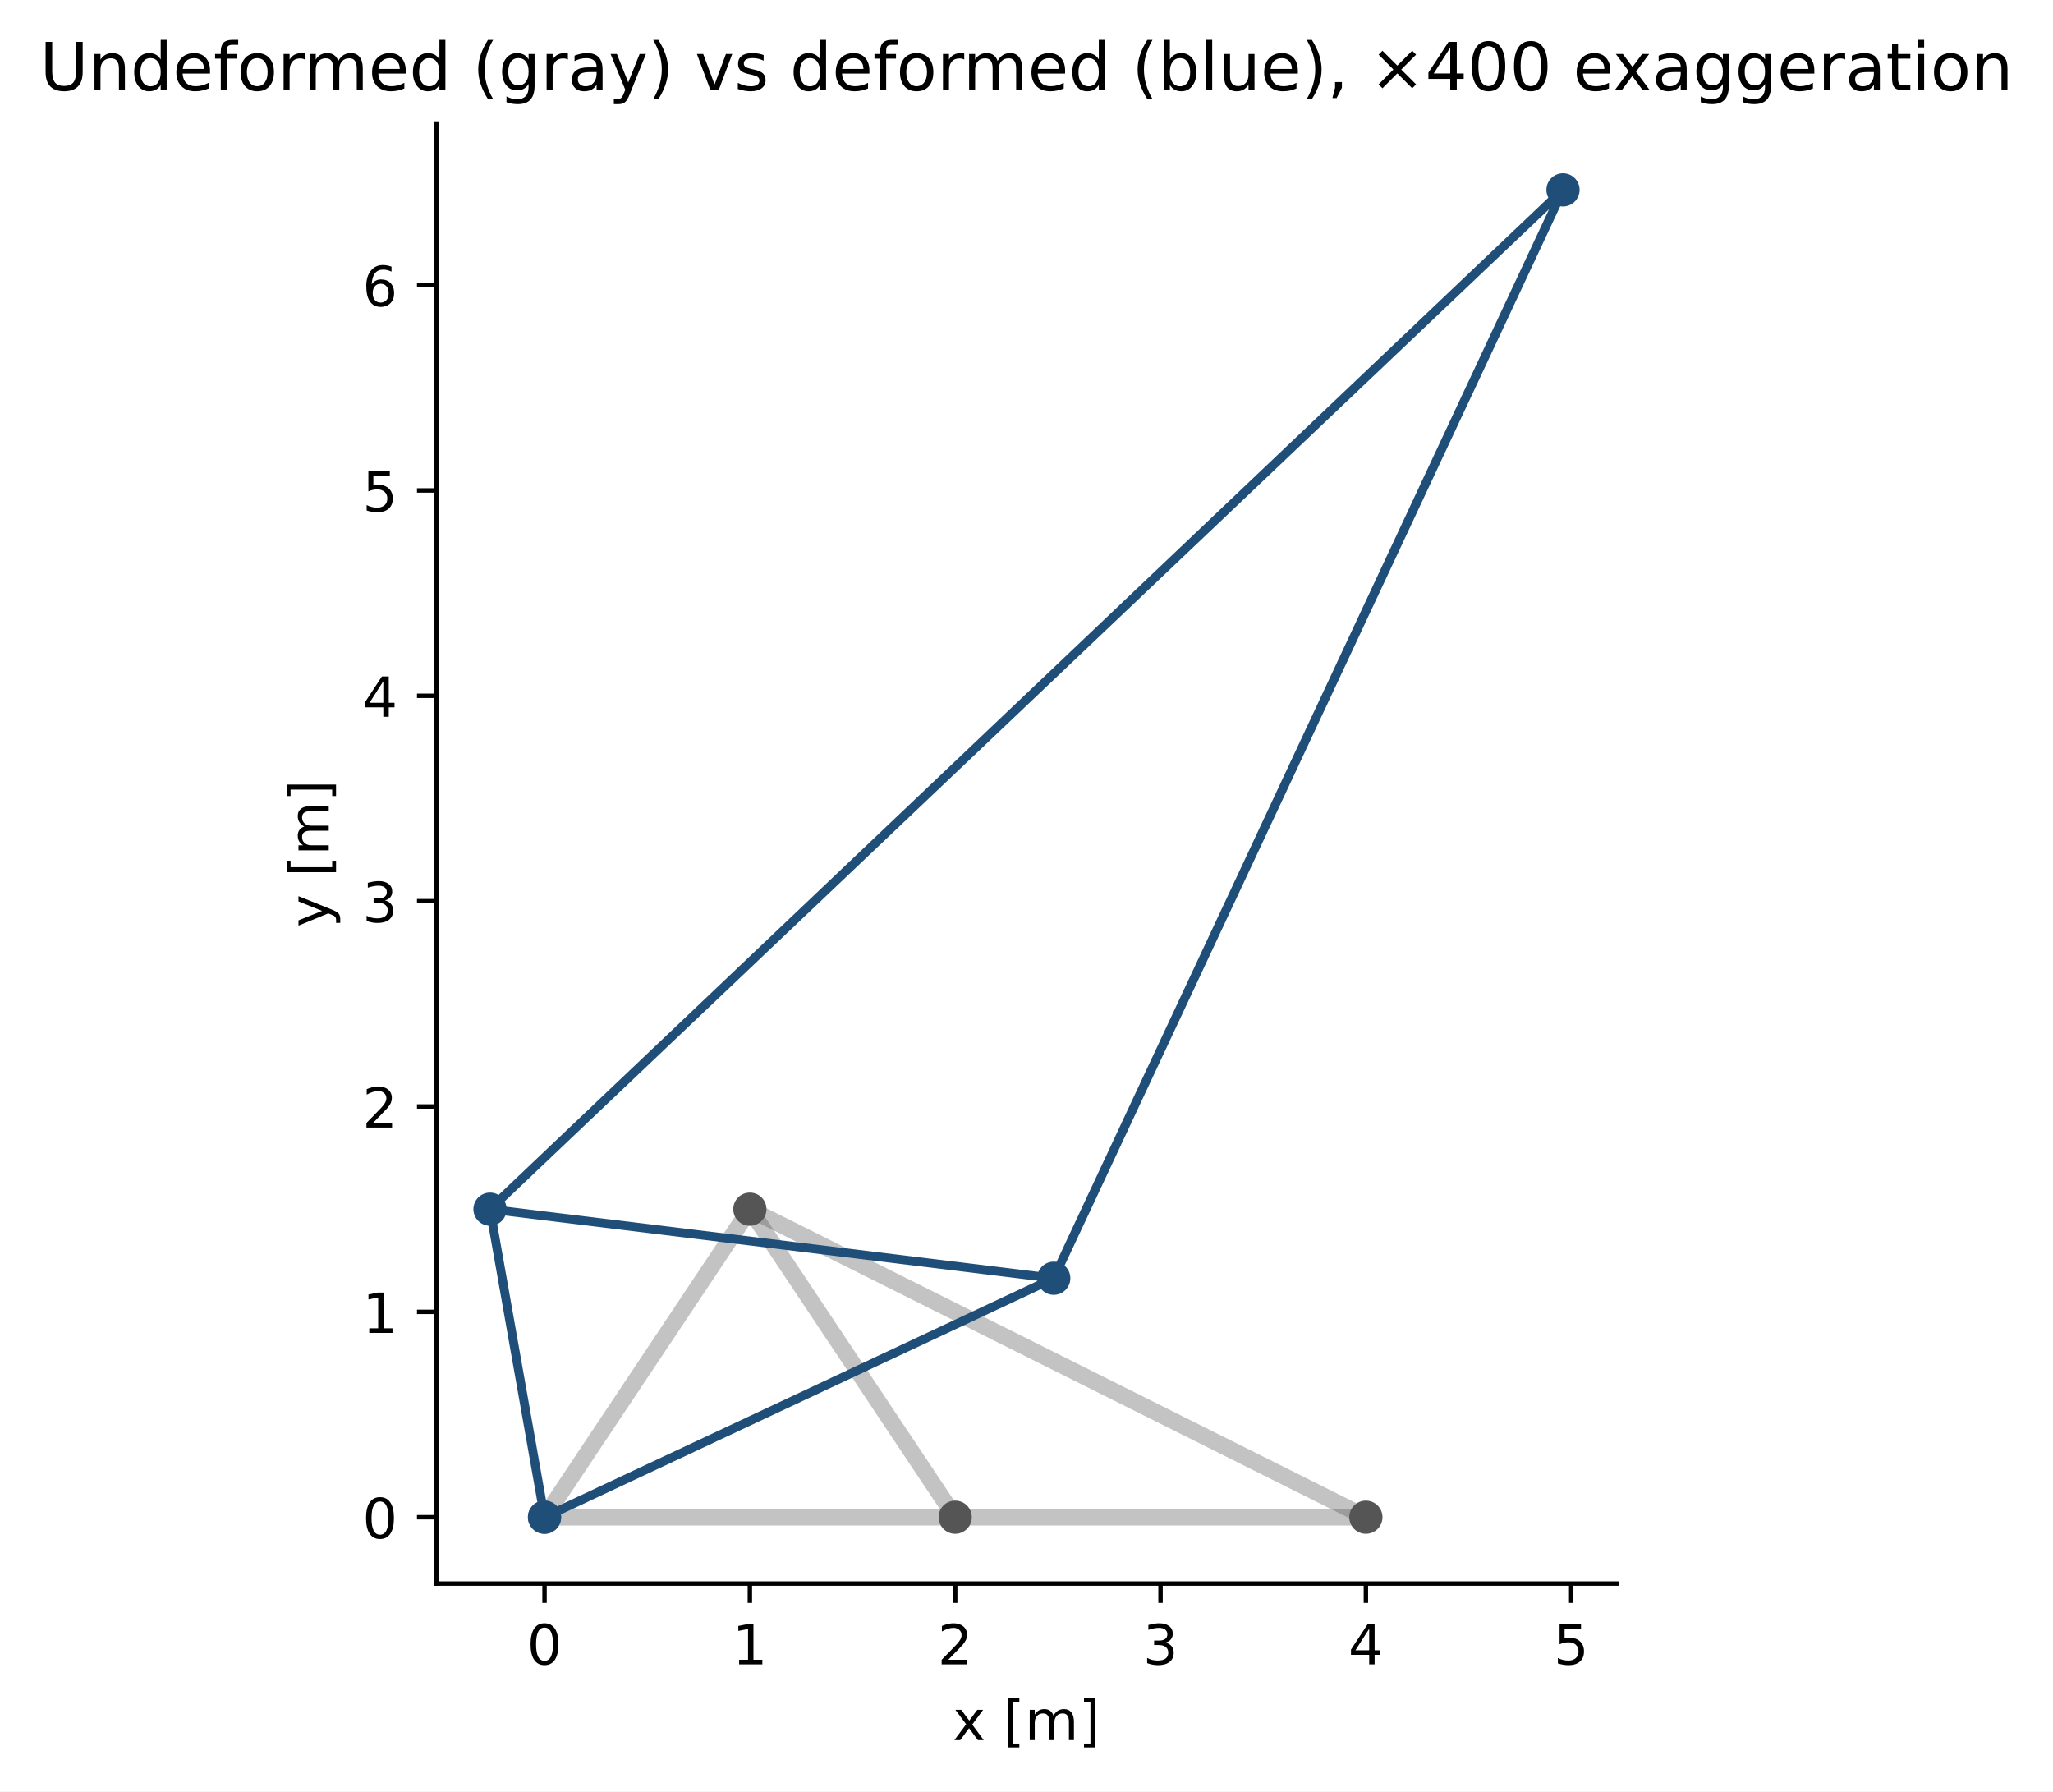
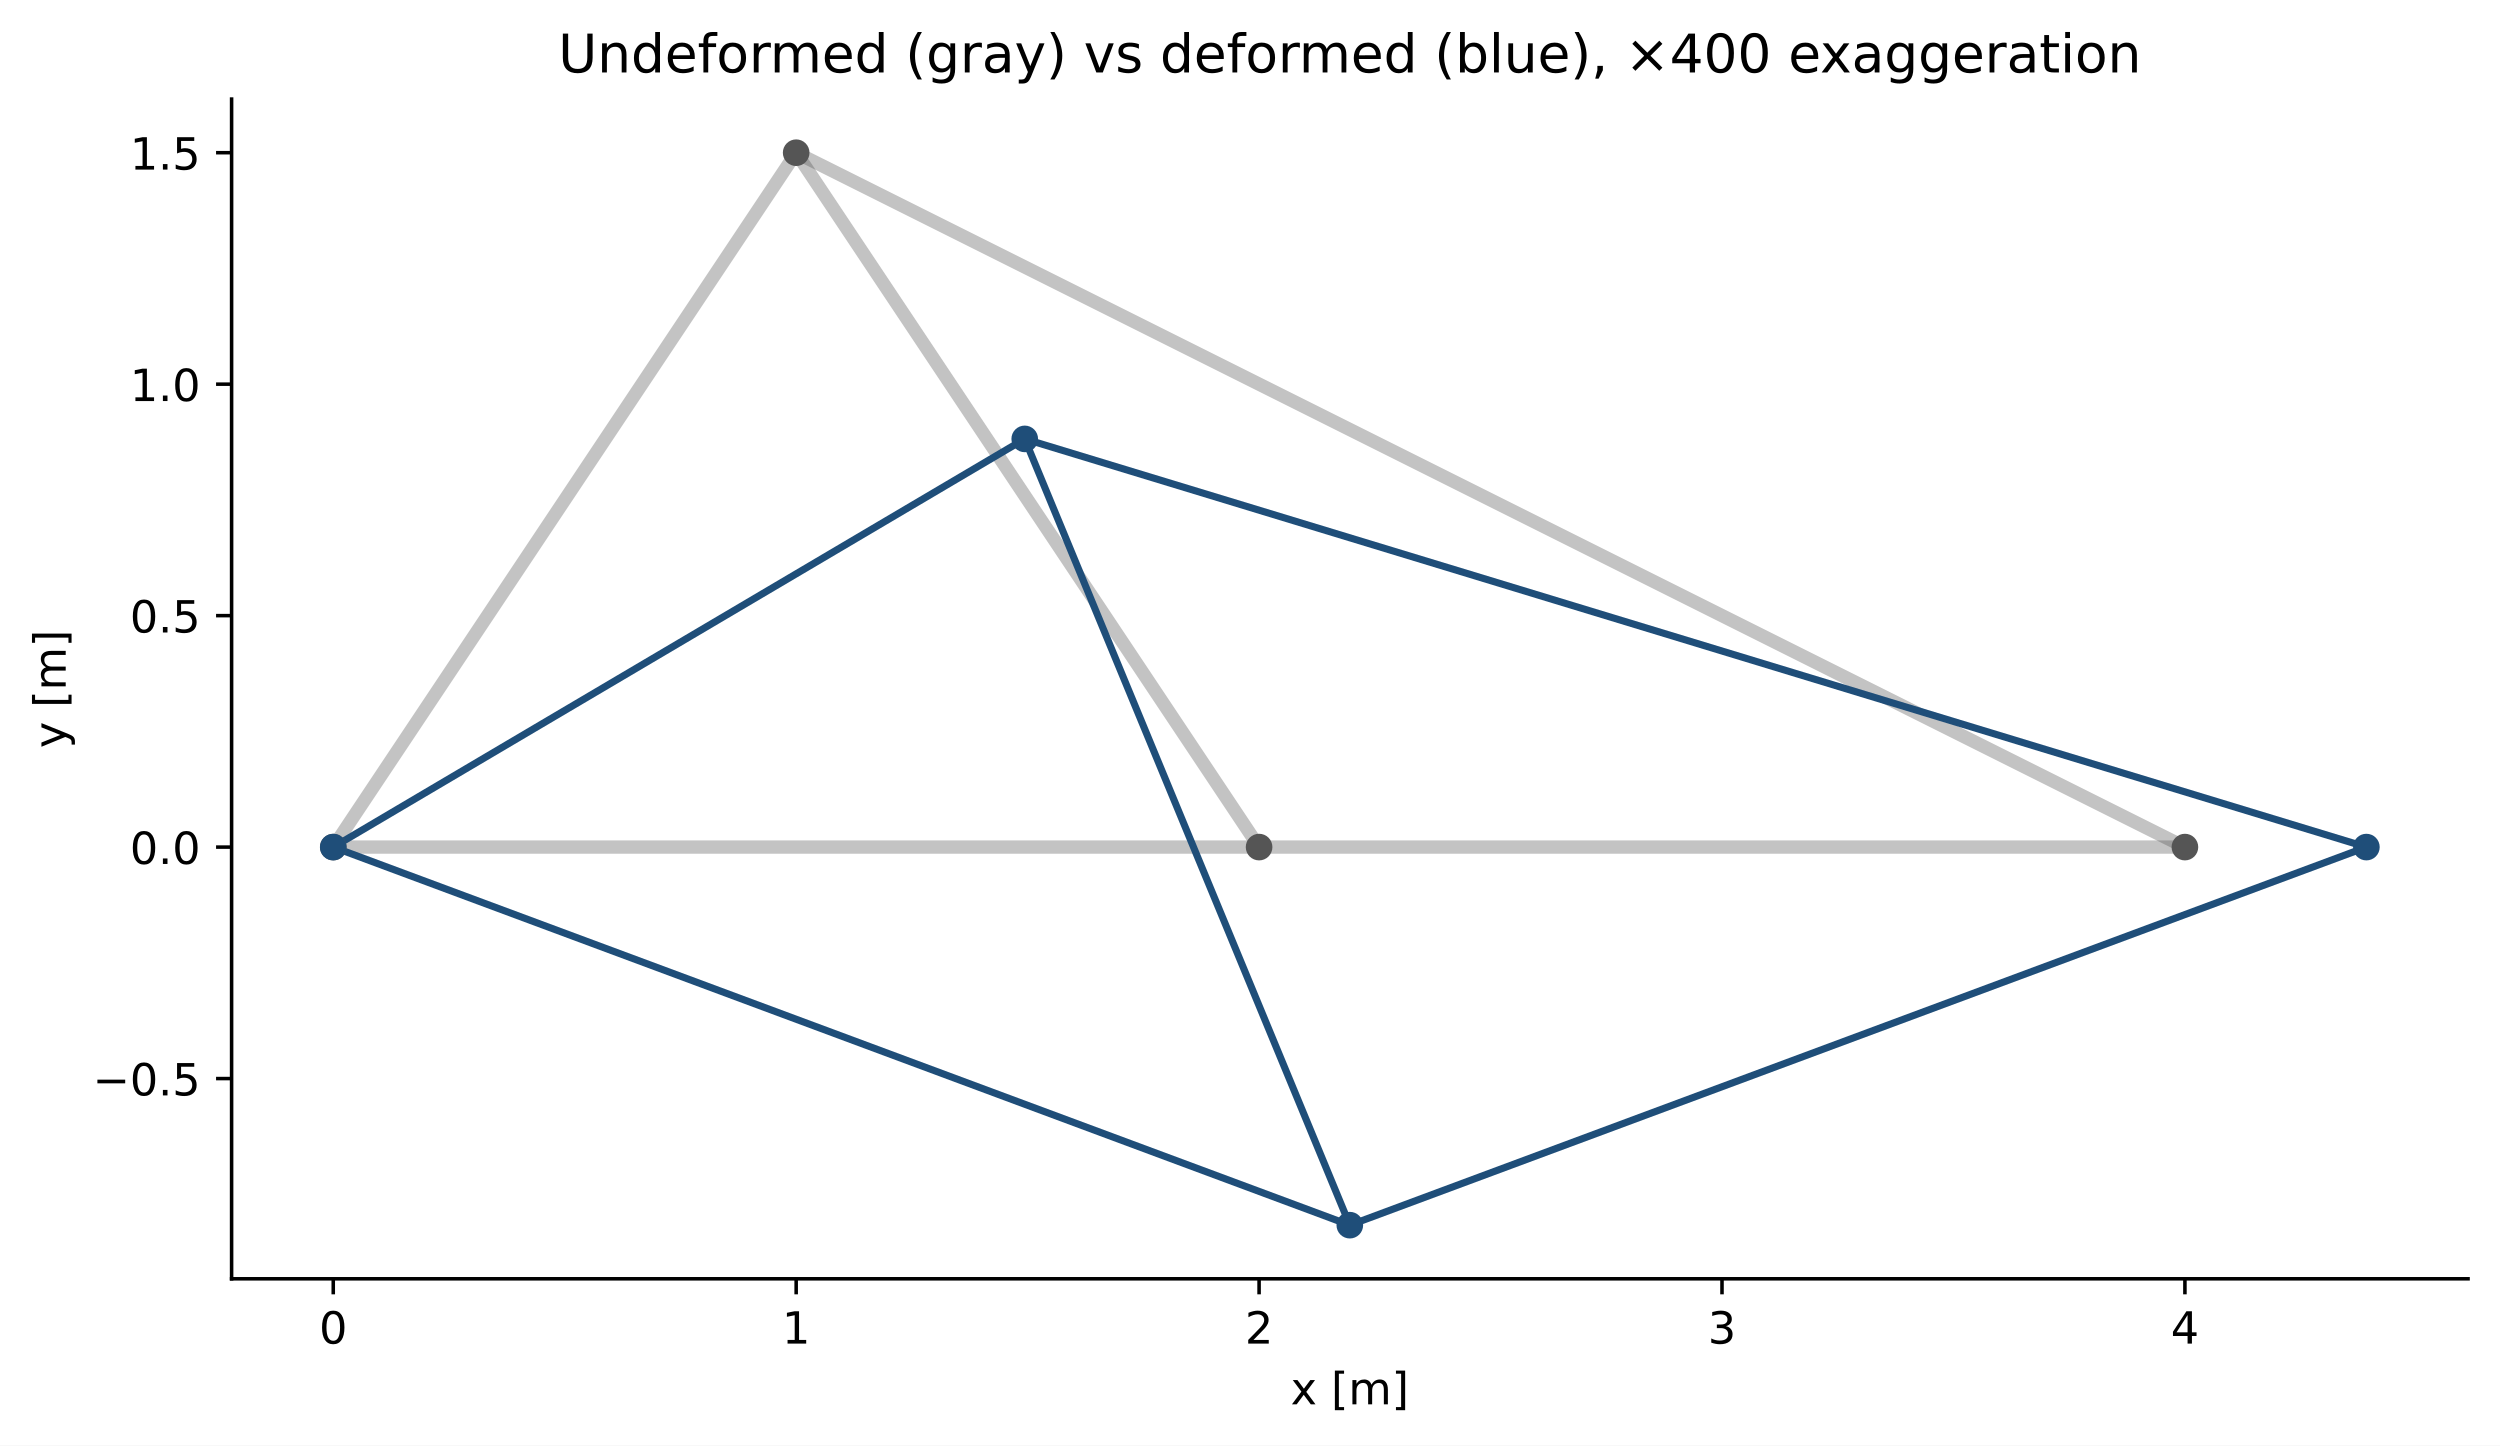
- <svg xmlns="http://www.w3.org/2000/svg" xmlns:xlink="http://www.w3.org/1999/xlink" width="370.961pt" height="323.674pt" viewBox="0 0 370.961 323.674" version="1.1">
+ <svg xmlns="http://www.w3.org/2000/svg" xmlns:xlink="http://www.w3.org/1999/xlink" width="563.053pt" height="325.567pt" viewBox="0 0 563.053 325.567" version="1.1">
  <defs>
    <style type="text/css">*{stroke-linejoin: round; stroke-linecap: butt}</style>
  </defs>
  <g id="figure_1">
    <g id="patch_1">
-       <path d="M 0 323.674  L 370.961 323.674  L 370.961 0  L 0 0  z " style="fill: #ffffff" />
+       <path d="M 0 325.567  L 563.053 325.567  L 563.053 0  L 0 0  z " style="fill: #ffffff" />
    </g>
    <g id="axes_1">
      <g id="patch_2">
-         <path d="M 78.844 286.118  L 292.117 286.118  L 292.117 22.318  L 78.844 22.318  z " style="fill: #ffffff" />
+         <path d="M 52.161 288.011  L 555.853 288.011  L 555.853 22.318  L 52.161 22.318  z " style="fill: #ffffff" />
      </g>
      <g id="matplotlib.axis_1">
        <g id="xtick_1">
          <g id="line2d_1">
            <defs>
-               <path id="m6bc5b92c0a" d="M 0 0  L 0 3.5  " style="stroke: #000000; stroke-width: 0.8" />
+               <path id="m1e4cf3a64c" d="M 0 0  L 0 3.5  " style="stroke: #000000; stroke-width: 0.8" />
            </defs>
            <g>
-               <use xlink:href="#m6bc5b92c0a" x="98.391" y="286.118" style="stroke: #000000; stroke-width: 0.8" />
+               <use xlink:href="#m1e4cf3a64c" x="75.056" y="288.011" style="stroke: #000000; stroke-width: 0.8" />
            </g>
          </g>
          <g id="text_1">
-             <g transform="translate(95.20997 300.7166) scale(0.1 -0.1)">
+             <g transform="translate(71.8748 302.609) scale(0.1 -0.1)">
              <defs>
                <path id="DejaVuSans-30" d="M 2034 4250  Q 1547 4250 1301 3770  Q 1056 3291 1056 2328  Q 1056 1369 1301 889  Q 1547 409 2034 409  Q 2525 409 2770 889  Q 3016 1369 3016 2328  Q 3016 3291 2770 3770  Q 2525 4250 2034 4250  z M 2034 4750  Q 2819 4750 3233 4129  Q 3647 3509 3647 2328  Q 3647 1150 3233 529  Q 2819 -91 2034 -91  Q 1250 -91 836 529  Q 422 1150 422 2328  Q 422 3509 836 4129  Q 1250 4750 2034 4750  z " transform="scale(0.015625)" />
              </defs>
              <use xlink:href="#DejaVuSans-30" />
            </g>
          </g>
        </g>
        <g id="xtick_2">
          <g id="line2d_2">
            <g>
-               <use xlink:href="#m6bc5b92c0a" x="135.494" y="286.118" style="stroke: #000000; stroke-width: 0.8" />
+               <use xlink:href="#m1e4cf3a64c" x="179.314" y="288.011" style="stroke: #000000; stroke-width: 0.8" />
            </g>
          </g>
          <g id="text_2">
-             <g transform="translate(132.3131 300.7166) scale(0.1 -0.1)">
+             <g transform="translate(176.133 302.609) scale(0.1 -0.1)">
              <defs>
                <path id="DejaVuSans-31" d="M 794 531  L 1825 531  L 1825 4091  L 703 3866  L 703 4441  L 1819 4666  L 2450 4666  L 2450 531  L 3481 531  L 3481 0  L 794 0  L 794 531  z " transform="scale(0.015625)" />
              </defs>
              <use xlink:href="#DejaVuSans-31" />
            </g>
          </g>
        </g>
        <g id="xtick_3">
          <g id="line2d_3">
            <g>
-               <use xlink:href="#m6bc5b92c0a" x="172.597" y="286.118" style="stroke: #000000; stroke-width: 0.8" />
+               <use xlink:href="#m1e4cf3a64c" x="283.573" y="288.011" style="stroke: #000000; stroke-width: 0.8" />
            </g>
          </g>
          <g id="text_3">
-             <g transform="translate(169.4162 300.7166) scale(0.1 -0.1)">
+             <g transform="translate(280.3913 302.609) scale(0.1 -0.1)">
              <defs>
                <path id="DejaVuSans-32" d="M 1228 531  L 3431 531  L 3431 0  L 469 0  L 469 531  Q 828 903 1448 1529  Q 2069 2156 2228 2338  Q 2531 2678 2651 2914  Q 2772 3150 2772 3378  Q 2772 3750 2511 3984  Q 2250 4219 1831 4219  Q 1534 4219 1204 4116  Q 875 4013 500 3803  L 500 4441  Q 881 4594 1212 4672  Q 1544 4750 1819 4750  Q 2544 4750 2975 4387  Q 3406 4025 3406 3419  Q 3406 3131 3298 2873  Q 3191 2616 2906 2266  Q 2828 2175 2409 1742  Q 1991 1309 1228 531  z " transform="scale(0.015625)" />
              </defs>
              <use xlink:href="#DejaVuSans-32" />
            </g>
          </g>
        </g>
        <g id="xtick_4">
          <g id="line2d_4">
            <g>
-               <use xlink:href="#m6bc5b92c0a" x="209.701" y="286.118" style="stroke: #000000; stroke-width: 0.8" />
+               <use xlink:href="#m1e4cf3a64c" x="387.831" y="288.011" style="stroke: #000000; stroke-width: 0.8" />
            </g>
          </g>
          <g id="text_4">
-             <g transform="translate(206.5193 300.7166) scale(0.1 -0.1)">
+             <g transform="translate(384.6495 302.609) scale(0.1 -0.1)">
              <defs>
                <path id="DejaVuSans-33" d="M 2597 2516  Q 3050 2419 3304 2112  Q 3559 1806 3559 1356  Q 3559 666 3084 287  Q 2609 -91 1734 -91  Q 1441 -91 1130 -33  Q 819 25 488 141  L 488 750  Q 750 597 1062 519  Q 1375 441 1716 441  Q 2309 441 2620 675  Q 2931 909 2931 1356  Q 2931 1769 2642 2001  Q 2353 2234 1838 2234  L 1294 2234  L 1294 2753  L 1863 2753  Q 2328 2753 2575 2939  Q 2822 3125 2822 3475  Q 2822 3834 2567 4026  Q 2313 4219 1838 4219  Q 1578 4219 1281 4162  Q 984 4106 628 3988  L 628 4550  Q 988 4650 1302 4700  Q 1616 4750 1894 4750  Q 2613 4750 3031 4423  Q 3450 4097 3450 3541  Q 3450 3153 3228 2886  Q 3006 2619 2597 2516  z " transform="scale(0.015625)" />
              </defs>
              <use xlink:href="#DejaVuSans-33" />
            </g>
          </g>
        </g>
        <g id="xtick_5">
          <g id="line2d_5">
            <g>
-               <use xlink:href="#m6bc5b92c0a" x="246.804" y="286.118" style="stroke: #000000; stroke-width: 0.8" />
+               <use xlink:href="#m1e4cf3a64c" x="492.089" y="288.011" style="stroke: #000000; stroke-width: 0.8" />
            </g>
          </g>
          <g id="text_5">
-             <g transform="translate(243.6225 300.7166) scale(0.1 -0.1)">
+             <g transform="translate(488.9078 302.609) scale(0.1 -0.1)">
              <defs>
                <path id="DejaVuSans-34" d="M 2419 4116  L 825 1625  L 2419 1625  L 2419 4116  z M 2253 4666  L 3047 4666  L 3047 1625  L 3713 1625  L 3713 1100  L 3047 1100  L 3047 0  L 2419 0  L 2419 1100  L 313 1100  L 313 1709  L 2253 4666  z " transform="scale(0.015625)" />
              </defs>
              <use xlink:href="#DejaVuSans-34" />
            </g>
          </g>
        </g>
-         <g id="xtick_6">
-           <g id="line2d_6">
-             <g>
-               <use xlink:href="#m6bc5b92c0a" x="283.907" y="286.118" style="stroke: #000000; stroke-width: 0.8" />
-             </g>
-           </g>
-           <g id="text_6">
-             <g transform="translate(280.7256 300.7166) scale(0.1 -0.1)">
-               <defs>
-                 <path id="DejaVuSans-35" d="M 691 4666  L 3169 4666  L 3169 4134  L 1269 4134  L 1269 2991  Q 1406 3038 1543 3061  Q 1681 3084 1819 3084  Q 2600 3084 3056 2656  Q 3513 2228 3513 1497  Q 3513 744 3044 326  Q 2575 -91 1722 -91  Q 1428 -91 1123 -41  Q 819 9 494 109  L 494 744  Q 775 591 1075 516  Q 1375 441 1709 441  Q 2250 441 2565 725  Q 2881 1009 2881 1497  Q 2881 1984 2565 2268  Q 2250 2553 1709 2553  Q 1456 2553 1204 2497  Q 953 2441 691 2322  L 691 4666  z " transform="scale(0.015625)" />
-               </defs>
-               <use xlink:href="#DejaVuSans-35" />
-             </g>
-           </g>
-         </g>
-         <g id="text_7">
-           <g transform="translate(172.1603 314.3947) scale(0.1 -0.1)">
+         <g id="text_6">
+           <g transform="translate(290.6868 316.2871) scale(0.1 -0.1)">
            <defs>
              <path id="DejaVuSans-78" d="M 3513 3500  L 2247 1797  L 3578 0  L 2900 0  L 1881 1375  L 863 0  L 184 0  L 1544 1831  L 300 3500  L 978 3500  L 1906 2253  L 2834 3500  L 3513 3500  z " transform="scale(0.015625)" />
              <path id="DejaVuSans-20" transform="scale(0.015625)" />
              <path id="DejaVuSans-5b" d="M 550 4863  L 1875 4863  L 1875 4416  L 1125 4416  L 1125 -397  L 1875 -397  L 1875 -844  L 550 -844  L 550 4863  z " transform="scale(0.015625)" />
              <path id="DejaVuSans-6d" d="M 3328 2828  Q 3544 3216 3844 3400  Q 4144 3584 4550 3584  Q 5097 3584 5394 3201  Q 5691 2819 5691 2113  L 5691 0  L 5113 0  L 5113 2094  Q 5113 2597 4934 2840  Q 4756 3084 4391 3084  Q 3944 3084 3684 2787  Q 3425 2491 3425 1978  L 3425 0  L 2847 0  L 2847 2094  Q 2847 2600 2669 2842  Q 2491 3084 2119 3084  Q 1678 3084 1418 2786  Q 1159 2488 1159 1978  L 1159 0  L 581 0  L 581 3500  L 1159 3500  L 1159 2956  Q 1356 3278 1631 3431  Q 1906 3584 2284 3584  Q 2666 3584 2933 3390  Q 3200 3197 3328 2828  z " transform="scale(0.015625)" />
              <path id="DejaVuSans-5d" d="M 1947 4863  L 1947 -844  L 622 -844  L 622 -397  L 1369 -397  L 1369 4416  L 622 4416  L 622 4863  L 1947 4863  z " transform="scale(0.015625)" />
            </defs>
            <use xlink:href="#DejaVuSans-78" />
            <use xlink:href="#DejaVuSans-20" transform="translate(59.17969 0)" />
            <use xlink:href="#DejaVuSans-5b" transform="translate(90.9668 0)" />
            <use xlink:href="#DejaVuSans-6d" transform="translate(129.9805 0)" />
            <use xlink:href="#DejaVuSans-5d" transform="translate(227.3926 0)" />
          </g>
        </g>
      </g>
      <g id="matplotlib.axis_2">
        <g id="ytick_1">
+           <g id="line2d_6">
+             <defs>
+               <path id="md96e161ad5" d="M 0 0  L -3.5 0  " style="stroke: #000000; stroke-width: 0.8" />
+             </defs>
+             <g>
+               <use xlink:href="#md96e161ad5" x="52.161" y="242.912" style="stroke: #000000; stroke-width: 0.8" />
+             </g>
+           </g>
+           <g id="text_7">
+             <g transform="translate(20.87813 246.7108) scale(0.1 -0.1)">
+               <defs>
+                 <path id="DejaVuSans-2212" d="M 678 2272  L 4684 2272  L 4684 1741  L 678 1741  L 678 2272  z " transform="scale(0.015625)" />
+                 <path id="DejaVuSans-2e" d="M 684 794  L 1344 794  L 1344 0  L 684 0  L 684 794  z " transform="scale(0.015625)" />
+                 <path id="DejaVuSans-35" d="M 691 4666  L 3169 4666  L 3169 4134  L 1269 4134  L 1269 2991  Q 1406 3038 1543 3061  Q 1681 3084 1819 3084  Q 2600 3084 3056 2656  Q 3513 2228 3513 1497  Q 3513 744 3044 326  Q 2575 -91 1722 -91  Q 1428 -91 1123 -41  Q 819 9 494 109  L 494 744  Q 775 591 1075 516  Q 1375 441 1709 441  Q 2250 441 2565 725  Q 2881 1009 2881 1497  Q 2881 1984 2565 2268  Q 2250 2553 1709 2553  Q 1456 2553 1204 2497  Q 953 2441 691 2322  L 691 4666  z " transform="scale(0.015625)" />
+               </defs>
+               <use xlink:href="#DejaVuSans-2212" />
+               <use xlink:href="#DejaVuSans-30" transform="translate(83.78906 0)" />
+               <use xlink:href="#DejaVuSans-2e" transform="translate(147.4121 0)" />
+               <use xlink:href="#DejaVuSans-35" transform="translate(179.1992 0)" />
+             </g>
+           </g>
+         </g>
+         <g id="ytick_2">
          <g id="line2d_7">
-             <defs>
-               <path id="mc49074342c" d="M 0 0  L -3.5 0  " style="stroke: #000000; stroke-width: 0.8" />
-             </defs>
-             <g>
-               <use xlink:href="#mc49074342c" x="78.844" y="274.127" style="stroke: #000000; stroke-width: 0.8" />
+             <g>
+               <use xlink:href="#md96e161ad5" x="52.161" y="190.782" style="stroke: #000000; stroke-width: 0.8" />
            </g>
          </g>
          <g id="text_8">
-             <g transform="translate(65.48184 277.9264) scale(0.1 -0.1)">
+             <g transform="translate(29.25781 194.5816) scale(0.1 -0.1)">
              <use xlink:href="#DejaVuSans-30" />
-             </g>
-           </g>
-         </g>
-         <g id="ytick_2">
+               <use xlink:href="#DejaVuSans-2e" transform="translate(63.62305 0)" />
+               <use xlink:href="#DejaVuSans-30" transform="translate(95.41016 0)" />
+             </g>
+           </g>
+         </g>
+         <g id="ytick_3">
          <g id="line2d_8">
            <g>
-               <use xlink:href="#mc49074342c" x="78.844" y="237.024" style="stroke: #000000; stroke-width: 0.8" />
+               <use xlink:href="#md96e161ad5" x="52.161" y="138.653" style="stroke: #000000; stroke-width: 0.8" />
            </g>
          </g>
          <g id="text_9">
-             <g transform="translate(65.48184 240.8233) scale(0.1 -0.1)">
+             <g transform="translate(29.25781 142.4525) scale(0.1 -0.1)">
+               <use xlink:href="#DejaVuSans-30" />
+               <use xlink:href="#DejaVuSans-2e" transform="translate(63.62305 0)" />
+               <use xlink:href="#DejaVuSans-35" transform="translate(95.41016 0)" />
+             </g>
+           </g>
+         </g>
+         <g id="ytick_4">
+           <g id="line2d_9">
+             <g>
+               <use xlink:href="#md96e161ad5" x="52.161" y="86.524" style="stroke: #000000; stroke-width: 0.8" />
+             </g>
+           </g>
+           <g id="text_10">
+             <g transform="translate(29.25781 90.32339) scale(0.1 -0.1)">
              <use xlink:href="#DejaVuSans-31" />
-             </g>
-           </g>
-         </g>
-         <g id="ytick_3">
-           <g id="line2d_9">
-             <g>
-               <use xlink:href="#mc49074342c" x="78.844" y="199.921" style="stroke: #000000; stroke-width: 0.8" />
-             </g>
-           </g>
-           <g id="text_10">
-             <g transform="translate(65.48184 203.7202) scale(0.1 -0.1)">
-               <use xlink:href="#DejaVuSans-32" />
-             </g>
-           </g>
-         </g>
-         <g id="ytick_4">
+               <use xlink:href="#DejaVuSans-2e" transform="translate(63.62305 0)" />
+               <use xlink:href="#DejaVuSans-30" transform="translate(95.41016 0)" />
+             </g>
+           </g>
+         </g>
+         <g id="ytick_5">
          <g id="line2d_10">
            <g>
-               <use xlink:href="#mc49074342c" x="78.844" y="162.818" style="stroke: #000000; stroke-width: 0.8" />
+               <use xlink:href="#md96e161ad5" x="52.161" y="34.395" style="stroke: #000000; stroke-width: 0.8" />
            </g>
          </g>
          <g id="text_11">
-             <g transform="translate(65.48184 166.6171) scale(0.1 -0.1)">
-               <use xlink:href="#DejaVuSans-33" />
-             </g>
-           </g>
-         </g>
-         <g id="ytick_5">
-           <g id="line2d_11">
-             <g>
-               <use xlink:href="#mc49074342c" x="78.844" y="125.715" style="stroke: #000000; stroke-width: 0.8" />
-             </g>
-           </g>
-           <g id="text_12">
-             <g transform="translate(65.48184 129.5139) scale(0.1 -0.1)">
-               <use xlink:href="#DejaVuSans-34" />
-             </g>
-           </g>
-         </g>
-         <g id="ytick_6">
-           <g id="line2d_12">
-             <g>
-               <use xlink:href="#mc49074342c" x="78.844" y="88.612" style="stroke: #000000; stroke-width: 0.8" />
-             </g>
-           </g>
-           <g id="text_13">
-             <g transform="translate(65.48184 92.41083) scale(0.1 -0.1)">
-               <use xlink:href="#DejaVuSans-35" />
-             </g>
-           </g>
-         </g>
-         <g id="ytick_7">
-           <g id="line2d_13">
-             <g>
-               <use xlink:href="#mc49074342c" x="78.844" y="51.508" style="stroke: #000000; stroke-width: 0.8" />
-             </g>
-           </g>
-           <g id="text_14">
-             <g transform="translate(65.48184 55.30771) scale(0.1 -0.1)">
-               <defs>
-                 <path id="DejaVuSans-36" d="M 2113 2584  Q 1688 2584 1439 2293  Q 1191 2003 1191 1497  Q 1191 994 1439 701  Q 1688 409 2113 409  Q 2538 409 2786 701  Q 3034 994 3034 1497  Q 3034 2003 2786 2293  Q 2538 2584 2113 2584  z M 3366 4563  L 3366 3988  Q 3128 4100 2886 4159  Q 2644 4219 2406 4219  Q 1781 4219 1451 3797  Q 1122 3375 1075 2522  Q 1259 2794 1537 2939  Q 1816 3084 2150 3084  Q 2853 3084 3261 2657  Q 3669 2231 3669 1497  Q 3669 778 3244 343  Q 2819 -91 2113 -91  Q 1303 -91 875 529  Q 447 1150 447 2328  Q 447 3434 972 4092  Q 1497 4750 2381 4750  Q 2619 4750 2861 4703  Q 3103 4656 3366 4563  z " transform="scale(0.015625)" />
-               </defs>
-               <use xlink:href="#DejaVuSans-36" />
-             </g>
-           </g>
-         </g>
-         <g id="text_15">
-           <g transform="translate(59.40215 167.5384) rotate(-90) scale(0.1 -0.1)">
+             <g transform="translate(29.25781 38.19427) scale(0.1 -0.1)">
+               <use xlink:href="#DejaVuSans-31" />
+               <use xlink:href="#DejaVuSans-2e" transform="translate(63.62305 0)" />
+               <use xlink:href="#DejaVuSans-35" transform="translate(95.41016 0)" />
+             </g>
+           </g>
+         </g>
+         <g id="text_12">
+           <g transform="translate(14.79844 168.4846) rotate(-90) scale(0.1 -0.1)">
            <defs>
              <path id="DejaVuSans-79" d="M 2059 -325  Q 1816 -950 1584 -1140  Q 1353 -1331 966 -1331  L 506 -1331  L 506 -850  L 844 -850  Q 1081 -850 1212 -737  Q 1344 -625 1503 -206  L 1606 56  L 191 3500  L 800 3500  L 1894 763  L 2988 3500  L 3597 3500  L 2059 -325  z " transform="scale(0.015625)" />
            </defs>
            <use xlink:href="#DejaVuSans-79" />
            <use xlink:href="#DejaVuSans-20" transform="translate(59.17969 0)" />
            <use xlink:href="#DejaVuSans-5b" transform="translate(90.9668 0)" />
            <use xlink:href="#DejaVuSans-6d" transform="translate(129.9805 0)" />
            <use xlink:href="#DejaVuSans-5d" transform="translate(227.3926 0)" />
          </g>
        </g>
      </g>
+       <g id="line2d_11">
+         <path d="M 75.056 190.782  L 283.573 190.782  " clip-path="url(#p332ca32d2f)" style="fill: none; stroke: #555555; stroke-opacity: 0.35; stroke-width: 3; stroke-linecap: round" />
+       </g>
+       <g id="line2d_12">
+         <path d="M 75.056 190.782  L 179.314 34.395  " clip-path="url(#p332ca32d2f)" style="fill: none; stroke: #555555; stroke-opacity: 0.35; stroke-width: 3; stroke-linecap: round" />
+       </g>
+       <g id="line2d_13">
+         <path d="M 283.573 190.782  L 179.314 34.395  " clip-path="url(#p332ca32d2f)" style="fill: none; stroke: #555555; stroke-opacity: 0.35; stroke-width: 3; stroke-linecap: round" />
+       </g>
      <g id="line2d_14">
-         <path d="M 98.391 274.127  L 172.597 274.127  " clip-path="url(#p485c6b5a29)" style="fill: none; stroke: #555555; stroke-opacity: 0.35; stroke-width: 3; stroke-linecap: round" />
+         <path d="M 283.573 190.782  L 492.089 190.782  " clip-path="url(#p332ca32d2f)" style="fill: none; stroke: #555555; stroke-opacity: 0.35; stroke-width: 3; stroke-linecap: round" />
      </g>
      <g id="line2d_15">
-         <path d="M 98.391 274.127  L 135.494 218.473  " clip-path="url(#p485c6b5a29)" style="fill: none; stroke: #555555; stroke-opacity: 0.35; stroke-width: 3; stroke-linecap: round" />
+         <path d="M 179.314 34.395  L 492.089 190.782  " clip-path="url(#p332ca32d2f)" style="fill: none; stroke: #555555; stroke-opacity: 0.35; stroke-width: 3; stroke-linecap: round" />
      </g>
      <g id="line2d_16">
-         <path d="M 172.597 274.127  L 135.494 218.473  " clip-path="url(#p485c6b5a29)" style="fill: none; stroke: #555555; stroke-opacity: 0.35; stroke-width: 3; stroke-linecap: round" />
+         <path d="M 75.056 190.782  L 304.007 275.934  " clip-path="url(#p332ca32d2f)" style="fill: none; stroke: #1f4e79; stroke-width: 1.6; stroke-linecap: round" />
      </g>
      <g id="line2d_17">
-         <path d="M 172.597 274.127  L 246.804 274.127  " clip-path="url(#p485c6b5a29)" style="fill: none; stroke: #555555; stroke-opacity: 0.35; stroke-width: 3; stroke-linecap: round" />
+         <path d="M 75.056 190.782  L 230.793 98.85  " clip-path="url(#p332ca32d2f)" style="fill: none; stroke: #1f4e79; stroke-width: 1.6; stroke-linecap: round" />
      </g>
      <g id="line2d_18">
-         <path d="M 135.494 218.473  L 246.804 274.127  " clip-path="url(#p485c6b5a29)" style="fill: none; stroke: #555555; stroke-opacity: 0.35; stroke-width: 3; stroke-linecap: round" />
+         <path d="M 304.007 275.934  L 230.793 98.85  " clip-path="url(#p332ca32d2f)" style="fill: none; stroke: #1f4e79; stroke-width: 1.6; stroke-linecap: round" />
      </g>
      <g id="line2d_19">
-         <path d="M 98.391 274.127  L 190.407 230.95  " clip-path="url(#p485c6b5a29)" style="fill: none; stroke: #1f4e79; stroke-width: 1.6; stroke-linecap: round" />
+         <path d="M 304.007 275.934  L 532.958 190.782  " clip-path="url(#p332ca32d2f)" style="fill: none; stroke: #1f4e79; stroke-width: 1.6; stroke-linecap: round" />
      </g>
      <g id="line2d_20">
-         <path d="M 98.391 274.127  L 88.539 218.473  " clip-path="url(#p485c6b5a29)" style="fill: none; stroke: #1f4e79; stroke-width: 1.6; stroke-linecap: round" />
+         <path d="M 230.793 98.85  L 532.958 190.782  " clip-path="url(#p332ca32d2f)" style="fill: none; stroke: #1f4e79; stroke-width: 1.6; stroke-linecap: round" />
      </g>
      <g id="line2d_21">
-         <path d="M 190.407 230.95  L 88.539 218.473  " clip-path="url(#p485c6b5a29)" style="fill: none; stroke: #1f4e79; stroke-width: 1.6; stroke-linecap: round" />
+         <defs>
+           <path id="m003f240de2" d="M 0 2.5  C 0.663 2.5 1.299 2.237 1.768 1.768  C 2.237 1.299 2.5 0.663 2.5 0  C 2.5 -0.663 2.237 -1.299 1.768 -1.768  C 1.299 -2.237 0.663 -2.5 0 -2.5  C -0.663 -2.5 -1.299 -2.237 -1.768 -1.768  C -2.237 -1.299 -2.5 -0.663 -2.5 0  C -2.5 0.663 -2.237 1.299 -1.768 1.768  C -1.299 2.237 -0.663 2.5 0 2.5  z " style="stroke: #555555" />
+         </defs>
+         <g clip-path="url(#p332ca32d2f)">
+           <use xlink:href="#m003f240de2" x="75.056" y="190.782" style="fill: #555555; stroke: #555555" />
+           <use xlink:href="#m003f240de2" x="283.573" y="190.782" style="fill: #555555; stroke: #555555" />
+           <use xlink:href="#m003f240de2" x="179.314" y="34.395" style="fill: #555555; stroke: #555555" />
+           <use xlink:href="#m003f240de2" x="492.089" y="190.782" style="fill: #555555; stroke: #555555" />
+         </g>
      </g>
      <g id="line2d_22">
-         <path d="M 190.407 230.95  L 282.423 34.309  " clip-path="url(#p485c6b5a29)" style="fill: none; stroke: #1f4e79; stroke-width: 1.6; stroke-linecap: round" />
-       </g>
-       <g id="line2d_23">
-         <path d="M 88.539 218.473  L 282.423 34.309  " clip-path="url(#p485c6b5a29)" style="fill: none; stroke: #1f4e79; stroke-width: 1.6; stroke-linecap: round" />
-       </g>
-       <g id="line2d_24">
        <defs>
-           <path id="m0c0a4b51d6" d="M 0 2.5  C 0.663 2.5 1.299 2.237 1.768 1.768  C 2.237 1.299 2.5 0.663 2.5 0  C 2.5 -0.663 2.237 -1.299 1.768 -1.768  C 1.299 -2.237 0.663 -2.5 0 -2.5  C -0.663 -2.5 -1.299 -2.237 -1.768 -1.768  C -2.237 -1.299 -2.5 -0.663 -2.5 0  C -2.5 0.663 -2.237 1.299 -1.768 1.768  C -1.299 2.237 -0.663 2.5 0 2.5  z " style="stroke: #555555" />
+           <path id="m67b82b0fa4" d="M 0 2.5  C 0.663 2.5 1.299 2.237 1.768 1.768  C 2.237 1.299 2.5 0.663 2.5 0  C 2.5 -0.663 2.237 -1.299 1.768 -1.768  C 1.299 -2.237 0.663 -2.5 0 -2.5  C -0.663 -2.5 -1.299 -2.237 -1.768 -1.768  C -2.237 -1.299 -2.5 -0.663 -2.5 0  C -2.5 0.663 -2.237 1.299 -1.768 1.768  C -1.299 2.237 -0.663 2.5 0 2.5  z " style="stroke: #1f4e79" />
        </defs>
-         <g clip-path="url(#p485c6b5a29)">
-           <use xlink:href="#m0c0a4b51d6" x="98.391" y="274.127" style="fill: #555555; stroke: #555555" />
-           <use xlink:href="#m0c0a4b51d6" x="172.597" y="274.127" style="fill: #555555; stroke: #555555" />
-           <use xlink:href="#m0c0a4b51d6" x="135.494" y="218.473" style="fill: #555555; stroke: #555555" />
-           <use xlink:href="#m0c0a4b51d6" x="246.804" y="274.127" style="fill: #555555; stroke: #555555" />
-         </g>
-       </g>
-       <g id="line2d_25">
-         <defs>
-           <path id="m5d2fc544b7" d="M 0 2.5  C 0.663 2.5 1.299 2.237 1.768 1.768  C 2.237 1.299 2.5 0.663 2.5 0  C 2.5 -0.663 2.237 -1.299 1.768 -1.768  C 1.299 -2.237 0.663 -2.5 0 -2.5  C -0.663 -2.5 -1.299 -2.237 -1.768 -1.768  C -2.237 -1.299 -2.5 -0.663 -2.5 0  C -2.5 0.663 -2.237 1.299 -1.768 1.768  C -1.299 2.237 -0.663 2.5 0 2.5  z " style="stroke: #1f4e79" />
-         </defs>
-         <g clip-path="url(#p485c6b5a29)">
-           <use xlink:href="#m5d2fc544b7" x="98.391" y="274.127" style="fill: #1f4e79; stroke: #1f4e79" />
-           <use xlink:href="#m5d2fc544b7" x="190.407" y="230.95" style="fill: #1f4e79; stroke: #1f4e79" />
-           <use xlink:href="#m5d2fc544b7" x="88.539" y="218.473" style="fill: #1f4e79; stroke: #1f4e79" />
-           <use xlink:href="#m5d2fc544b7" x="282.423" y="34.309" style="fill: #1f4e79; stroke: #1f4e79" />
+         <g clip-path="url(#p332ca32d2f)">
+           <use xlink:href="#m67b82b0fa4" x="75.056" y="190.782" style="fill: #1f4e79; stroke: #1f4e79" />
+           <use xlink:href="#m67b82b0fa4" x="304.007" y="275.934" style="fill: #1f4e79; stroke: #1f4e79" />
+           <use xlink:href="#m67b82b0fa4" x="230.793" y="98.85" style="fill: #1f4e79; stroke: #1f4e79" />
+           <use xlink:href="#m67b82b0fa4" x="532.958" y="190.782" style="fill: #1f4e79; stroke: #1f4e79" />
        </g>
      </g>
      <g id="patch_3">
-         <path d="M 78.844 286.118  L 78.844 22.318  " style="fill: none; stroke: #000000; stroke-width: 0.8; stroke-linejoin: miter; stroke-linecap: square" />
+         <path d="M 52.161 288.011  L 52.161 22.318  " style="fill: none; stroke: #000000; stroke-width: 0.8; stroke-linejoin: miter; stroke-linecap: square" />
      </g>
      <g id="patch_4">
-         <path d="M 78.844 286.118  L 292.117 286.118  " style="fill: none; stroke: #000000; stroke-width: 0.8; stroke-linejoin: miter; stroke-linecap: square" />
-       </g>
-       <g id="text_16">
-         <g transform="translate(7.2 16.31812) scale(0.12 -0.12)">
+         <path d="M 52.161 288.011  L 555.853 288.011  " style="fill: none; stroke: #000000; stroke-width: 0.8; stroke-linejoin: miter; stroke-linecap: square" />
+       </g>
+       <g id="text_13">
+         <g transform="translate(125.7265 16.31812) scale(0.12 -0.12)">
          <defs>
            <path id="DejaVuSans-55" d="M 556 4666  L 1191 4666  L 1191 1831  Q 1191 1081 1462 751  Q 1734 422 2344 422  Q 2950 422 3222 751  Q 3494 1081 3494 1831  L 3494 4666  L 4128 4666  L 4128 1753  Q 4128 841 3676 375  Q 3225 -91 2344 -91  Q 1459 -91 1007 375  Q 556 841 556 1753  L 556 4666  z " transform="scale(0.015625)" />
            <path id="DejaVuSans-6e" d="M 3513 2113  L 3513 0  L 2938 0  L 2938 2094  Q 2938 2591 2744 2837  Q 2550 3084 2163 3084  Q 1697 3084 1428 2787  Q 1159 2491 1159 1978  L 1159 0  L 581 0  L 581 3500  L 1159 3500  L 1159 2956  Q 1366 3272 1645 3428  Q 1925 3584 2291 3584  Q 2894 3584 3203 3211  Q 3513 2838 3513 2113  z " transform="scale(0.015625)" />
            <path id="DejaVuSans-64" d="M 2906 2969  L 2906 4863  L 3481 4863  L 3481 0  L 2906 0  L 2906 525  Q 2725 213 2448 61  Q 2172 -91 1784 -91  Q 1150 -91 751 415  Q 353 922 353 1747  Q 353 2572 751 3078  Q 1150 3584 1784 3584  Q 2172 3584 2448 3432  Q 2725 3281 2906 2969  z M 947 1747  Q 947 1113 1208 752  Q 1469 391 1925 391  Q 2381 391 2643 752  Q 2906 1113 2906 1747  Q 2906 2381 2643 2742  Q 2381 3103 1925 3103  Q 1469 3103 1208 2742  Q 947 2381 947 1747  z " transform="scale(0.015625)" />
            <path id="DejaVuSans-65" d="M 3597 1894  L 3597 1613  L 953 1613  Q 991 1019 1311 708  Q 1631 397 2203 397  Q 2534 397 2845 478  Q 3156 559 3463 722  L 3463 178  Q 3153 47 2828 -22  Q 2503 -91 2169 -91  Q 1331 -91 842 396  Q 353 884 353 1716  Q 353 2575 817 3079  Q 1281 3584 2069 3584  Q 2775 3584 3186 3129  Q 3597 2675 3597 1894  z M 3022 2063  Q 3016 2534 2758 2815  Q 2500 3097 2075 3097  Q 1594 3097 1305 2825  Q 1016 2553 972 2059  L 3022 2063  z " transform="scale(0.015625)" />
            <path id="DejaVuSans-66" d="M 2375 4863  L 2375 4384  L 1825 4384  Q 1516 4384 1395 4259  Q 1275 4134 1275 3809  L 1275 3500  L 2222 3500  L 2222 3053  L 1275 3053  L 1275 0  L 697 0  L 697 3053  L 147 3053  L 147 3500  L 697 3500  L 697 3744  Q 697 4328 969 4595  Q 1241 4863 1831 4863  L 2375 4863  z " transform="scale(0.015625)" />
            <path id="DejaVuSans-6f" d="M 1959 3097  Q 1497 3097 1228 2736  Q 959 2375 959 1747  Q 959 1119 1226 758  Q 1494 397 1959 397  Q 2419 397 2687 759  Q 2956 1122 2956 1747  Q 2956 2369 2687 2733  Q 2419 3097 1959 3097  z M 1959 3584  Q 2709 3584 3137 3096  Q 3566 2609 3566 1747  Q 3566 888 3137 398  Q 2709 -91 1959 -91  Q 1206 -91 779 398  Q 353 888 353 1747  Q 353 2609 779 3096  Q 1206 3584 1959 3584  z " transform="scale(0.015625)" />
            <path id="DejaVuSans-72" d="M 2631 2963  Q 2534 3019 2420 3045  Q 2306 3072 2169 3072  Q 1681 3072 1420 2755  Q 1159 2438 1159 1844  L 1159 0  L 581 0  L 581 3500  L 1159 3500  L 1159 2956  Q 1341 3275 1631 3429  Q 1922 3584 2338 3584  Q 2397 3584 2469 3576  Q 2541 3569 2628 3553  L 2631 2963  z " transform="scale(0.015625)" />
            <path id="DejaVuSans-28" d="M 1984 4856  Q 1566 4138 1362 3434  Q 1159 2731 1159 2009  Q 1159 1288 1364 580  Q 1569 -128 1984 -844  L 1484 -844  Q 1016 -109 783 600  Q 550 1309 550 2009  Q 550 2706 781 3412  Q 1013 4119 1484 4856  L 1984 4856  z " transform="scale(0.015625)" />
            <path id="DejaVuSans-67" d="M 2906 1791  Q 2906 2416 2648 2759  Q 2391 3103 1925 3103  Q 1463 3103 1205 2759  Q 947 2416 947 1791  Q 947 1169 1205 825  Q 1463 481 1925 481  Q 2391 481 2648 825  Q 2906 1169 2906 1791  z M 3481 434  Q 3481 -459 3084 -895  Q 2688 -1331 1869 -1331  Q 1566 -1331 1297 -1286  Q 1028 -1241 775 -1147  L 775 -588  Q 1028 -725 1275 -790  Q 1522 -856 1778 -856  Q 2344 -856 2625 -561  Q 2906 -266 2906 331  L 2906 616  Q 2728 306 2450 153  Q 2172 0 1784 0  Q 1141 0 747 490  Q 353 981 353 1791  Q 353 2603 747 3093  Q 1141 3584 1784 3584  Q 2172 3584 2450 3431  Q 2728 3278 2906 2969  L 2906 3500  L 3481 3500  L 3481 434  z " transform="scale(0.015625)" />
            <path id="DejaVuSans-61" d="M 2194 1759  Q 1497 1759 1228 1600  Q 959 1441 959 1056  Q 959 750 1161 570  Q 1363 391 1709 391  Q 2188 391 2477 730  Q 2766 1069 2766 1631  L 2766 1759  L 2194 1759  z M 3341 1997  L 3341 0  L 2766 0  L 2766 531  Q 2569 213 2275 61  Q 1981 -91 1556 -91  Q 1019 -91 701 211  Q 384 513 384 1019  Q 384 1609 779 1909  Q 1175 2209 1959 2209  L 2766 2209  L 2766 2266  Q 2766 2663 2505 2880  Q 2244 3097 1772 3097  Q 1472 3097 1187 3025  Q 903 2953 641 2809  L 641 3341  Q 956 3463 1253 3523  Q 1550 3584 1831 3584  Q 2591 3584 2966 3190  Q 3341 2797 3341 1997  z " transform="scale(0.015625)" />
            <path id="DejaVuSans-29" d="M 513 4856  L 1013 4856  Q 1481 4119 1714 3412  Q 1947 2706 1947 2009  Q 1947 1309 1714 600  Q 1481 -109 1013 -844  L 513 -844  Q 928 -128 1133 580  Q 1338 1288 1338 2009  Q 1338 2731 1133 3434  Q 928 4138 513 4856  z " transform="scale(0.015625)" />
            <path id="DejaVuSans-76" d="M 191 3500  L 800 3500  L 1894 563  L 2988 3500  L 3597 3500  L 2284 0  L 1503 0  L 191 3500  z " transform="scale(0.015625)" />
            <path id="DejaVuSans-73" d="M 2834 3397  L 2834 2853  Q 2591 2978 2328 3040  Q 2066 3103 1784 3103  Q 1356 3103 1142 2972  Q 928 2841 928 2578  Q 928 2378 1081 2264  Q 1234 2150 1697 2047  L 1894 2003  Q 2506 1872 2764 1633  Q 3022 1394 3022 966  Q 3022 478 2636 193  Q 2250 -91 1575 -91  Q 1294 -91 989 -36  Q 684 19 347 128  L 347 722  Q 666 556 975 473  Q 1284 391 1588 391  Q 1994 391 2212 530  Q 2431 669 2431 922  Q 2431 1156 2273 1281  Q 2116 1406 1581 1522  L 1381 1569  Q 847 1681 609 1914  Q 372 2147 372 2553  Q 372 3047 722 3315  Q 1072 3584 1716 3584  Q 2034 3584 2315 3537  Q 2597 3491 2834 3397  z " transform="scale(0.015625)" />
            <path id="DejaVuSans-62" d="M 3116 1747  Q 3116 2381 2855 2742  Q 2594 3103 2138 3103  Q 1681 3103 1420 2742  Q 1159 2381 1159 1747  Q 1159 1113 1420 752  Q 1681 391 2138 391  Q 2594 391 2855 752  Q 3116 1113 3116 1747  z M 1159 2969  Q 1341 3281 1617 3432  Q 1894 3584 2278 3584  Q 2916 3584 3314 3078  Q 3713 2572 3713 1747  Q 3713 922 3314 415  Q 2916 -91 2278 -91  Q 1894 -91 1617 61  Q 1341 213 1159 525  L 1159 0  L 581 0  L 581 4863  L 1159 4863  L 1159 2969  z " transform="scale(0.015625)" />
            <path id="DejaVuSans-6c" d="M 603 4863  L 1178 4863  L 1178 0  L 603 0  L 603 4863  z " transform="scale(0.015625)" />
            <path id="DejaVuSans-75" d="M 544 1381  L 544 3500  L 1119 3500  L 1119 1403  Q 1119 906 1312 657  Q 1506 409 1894 409  Q 2359 409 2629 706  Q 2900 1003 2900 1516  L 2900 3500  L 3475 3500  L 3475 0  L 2900 0  L 2900 538  Q 2691 219 2414 64  Q 2138 -91 1772 -91  Q 1169 -91 856 284  Q 544 659 544 1381  z M 1991 3584  L 1991 3584  z " transform="scale(0.015625)" />
            <path id="DejaVuSans-2c" d="M 750 794  L 1409 794  L 1409 256  L 897 -744  L 494 -744  L 750 256  L 750 794  z " transform="scale(0.015625)" />
            <path id="DejaVuSans-d7" d="M 4488 3438  L 3059 2003  L 4488 575  L 4116 197  L 2681 1631  L 1247 197  L 878 575  L 2303 2003  L 878 3438  L 1247 3816  L 2681 2381  L 4116 3816  L 4488 3438  z " transform="scale(0.015625)" />
            <path id="DejaVuSans-74" d="M 1172 4494  L 1172 3500  L 2356 3500  L 2356 3053  L 1172 3053  L 1172 1153  Q 1172 725 1289 603  Q 1406 481 1766 481  L 2356 481  L 2356 0  L 1766 0  Q 1100 0 847 248  Q 594 497 594 1153  L 594 3053  L 172 3053  L 172 3500  L 594 3500  L 594 4494  L 1172 4494  z " transform="scale(0.015625)" />
            <path id="DejaVuSans-69" d="M 603 3500  L 1178 3500  L 1178 0  L 603 0  L 603 3500  z M 603 4863  L 1178 4863  L 1178 4134  L 603 4134  L 603 4863  z " transform="scale(0.015625)" />
          </defs>
          <use xlink:href="#DejaVuSans-55" />
          <use xlink:href="#DejaVuSans-6e" transform="translate(73.19336 0)" />
          <use xlink:href="#DejaVuSans-64" transform="translate(136.5723 0)" />
          <use xlink:href="#DejaVuSans-65" transform="translate(200.0488 0)" />
          <use xlink:href="#DejaVuSans-66" transform="translate(261.5723 0)" />
          <use xlink:href="#DejaVuSans-6f" transform="translate(296.7773 0)" />
          <use xlink:href="#DejaVuSans-72" transform="translate(357.959 0)" />
          <use xlink:href="#DejaVuSans-6d" transform="translate(397.3223 0)" />
          <use xlink:href="#DejaVuSans-65" transform="translate(494.7344 0)" />
          <use xlink:href="#DejaVuSans-64" transform="translate(556.2578 0)" />
          <use xlink:href="#DejaVuSans-20" transform="translate(619.7344 0)" />
          <use xlink:href="#DejaVuSans-28" transform="translate(651.5215 0)" />
          <use xlink:href="#DejaVuSans-67" transform="translate(690.5352 0)" />
          <use xlink:href="#DejaVuSans-72" transform="translate(754.0117 0)" />
          <use xlink:href="#DejaVuSans-61" transform="translate(795.125 0)" />
          <use xlink:href="#DejaVuSans-79" transform="translate(856.4043 0)" />
          <use xlink:href="#DejaVuSans-29" transform="translate(915.584 0)" />
          <use xlink:href="#DejaVuSans-20" transform="translate(954.5977 0)" />
          <use xlink:href="#DejaVuSans-76" transform="translate(986.3848 0)" />
          <use xlink:href="#DejaVuSans-73" transform="translate(1045.564 0)" />
          <use xlink:href="#DejaVuSans-20" transform="translate(1097.664 0)" />
          <use xlink:href="#DejaVuSans-64" transform="translate(1129.451 0)" />
          <use xlink:href="#DejaVuSans-65" transform="translate(1192.928 0)" />
          <use xlink:href="#DejaVuSans-66" transform="translate(1254.451 0)" />
          <use xlink:href="#DejaVuSans-6f" transform="translate(1289.656 0)" />
          <use xlink:href="#DejaVuSans-72" transform="translate(1350.838 0)" />
          <use xlink:href="#DejaVuSans-6d" transform="translate(1390.201 0)" />
          <use xlink:href="#DejaVuSans-65" transform="translate(1487.613 0)" />
          <use xlink:href="#DejaVuSans-64" transform="translate(1549.137 0)" />
          <use xlink:href="#DejaVuSans-20" transform="translate(1612.613 0)" />
          <use xlink:href="#DejaVuSans-28" transform="translate(1644.4 0)" />
          <use xlink:href="#DejaVuSans-62" transform="translate(1683.414 0)" />
          <use xlink:href="#DejaVuSans-6c" transform="translate(1746.891 0)" />
          <use xlink:href="#DejaVuSans-75" transform="translate(1774.674 0)" />
          <use xlink:href="#DejaVuSans-65" transform="translate(1838.053 0)" />
          <use xlink:href="#DejaVuSans-29" transform="translate(1899.576 0)" />
          <use xlink:href="#DejaVuSans-2c" transform="translate(1938.59 0)" />
          <use xlink:href="#DejaVuSans-20" transform="translate(1970.377 0)" />
          <use xlink:href="#DejaVuSans-d7" transform="translate(2002.164 0)" />
          <use xlink:href="#DejaVuSans-34" transform="translate(2085.953 0)" />
          <use xlink:href="#DejaVuSans-30" transform="translate(2149.576 0)" />
          <use xlink:href="#DejaVuSans-30" transform="translate(2213.199 0)" />
          <use xlink:href="#DejaVuSans-20" transform="translate(2276.822 0)" />
          <use xlink:href="#DejaVuSans-65" transform="translate(2308.609 0)" />
          <use xlink:href="#DejaVuSans-78" transform="translate(2368.383 0)" />
          <use xlink:href="#DejaVuSans-61" transform="translate(2427.562 0)" />
          <use xlink:href="#DejaVuSans-67" transform="translate(2488.842 0)" />
          <use xlink:href="#DejaVuSans-67" transform="translate(2552.318 0)" />
          <use xlink:href="#DejaVuSans-65" transform="translate(2615.795 0)" />
          <use xlink:href="#DejaVuSans-72" transform="translate(2677.318 0)" />
          <use xlink:href="#DejaVuSans-61" transform="translate(2718.432 0)" />
          <use xlink:href="#DejaVuSans-74" transform="translate(2779.711 0)" />
          <use xlink:href="#DejaVuSans-69" transform="translate(2818.92 0)" />
          <use xlink:href="#DejaVuSans-6f" transform="translate(2846.703 0)" />
          <use xlink:href="#DejaVuSans-6e" transform="translate(2907.885 0)" />
        </g>
      </g>
    </g>
  </g>
  <defs>
-     <clipPath id="p485c6b5a29">
-       <rect x="78.844" y="22.318" width="213.273" height="263.8" />
+     <clipPath id="p332ca32d2f">
+       <rect x="52.161" y="22.318" width="503.692" height="265.692" />
    </clipPath>
  </defs>
</svg>
